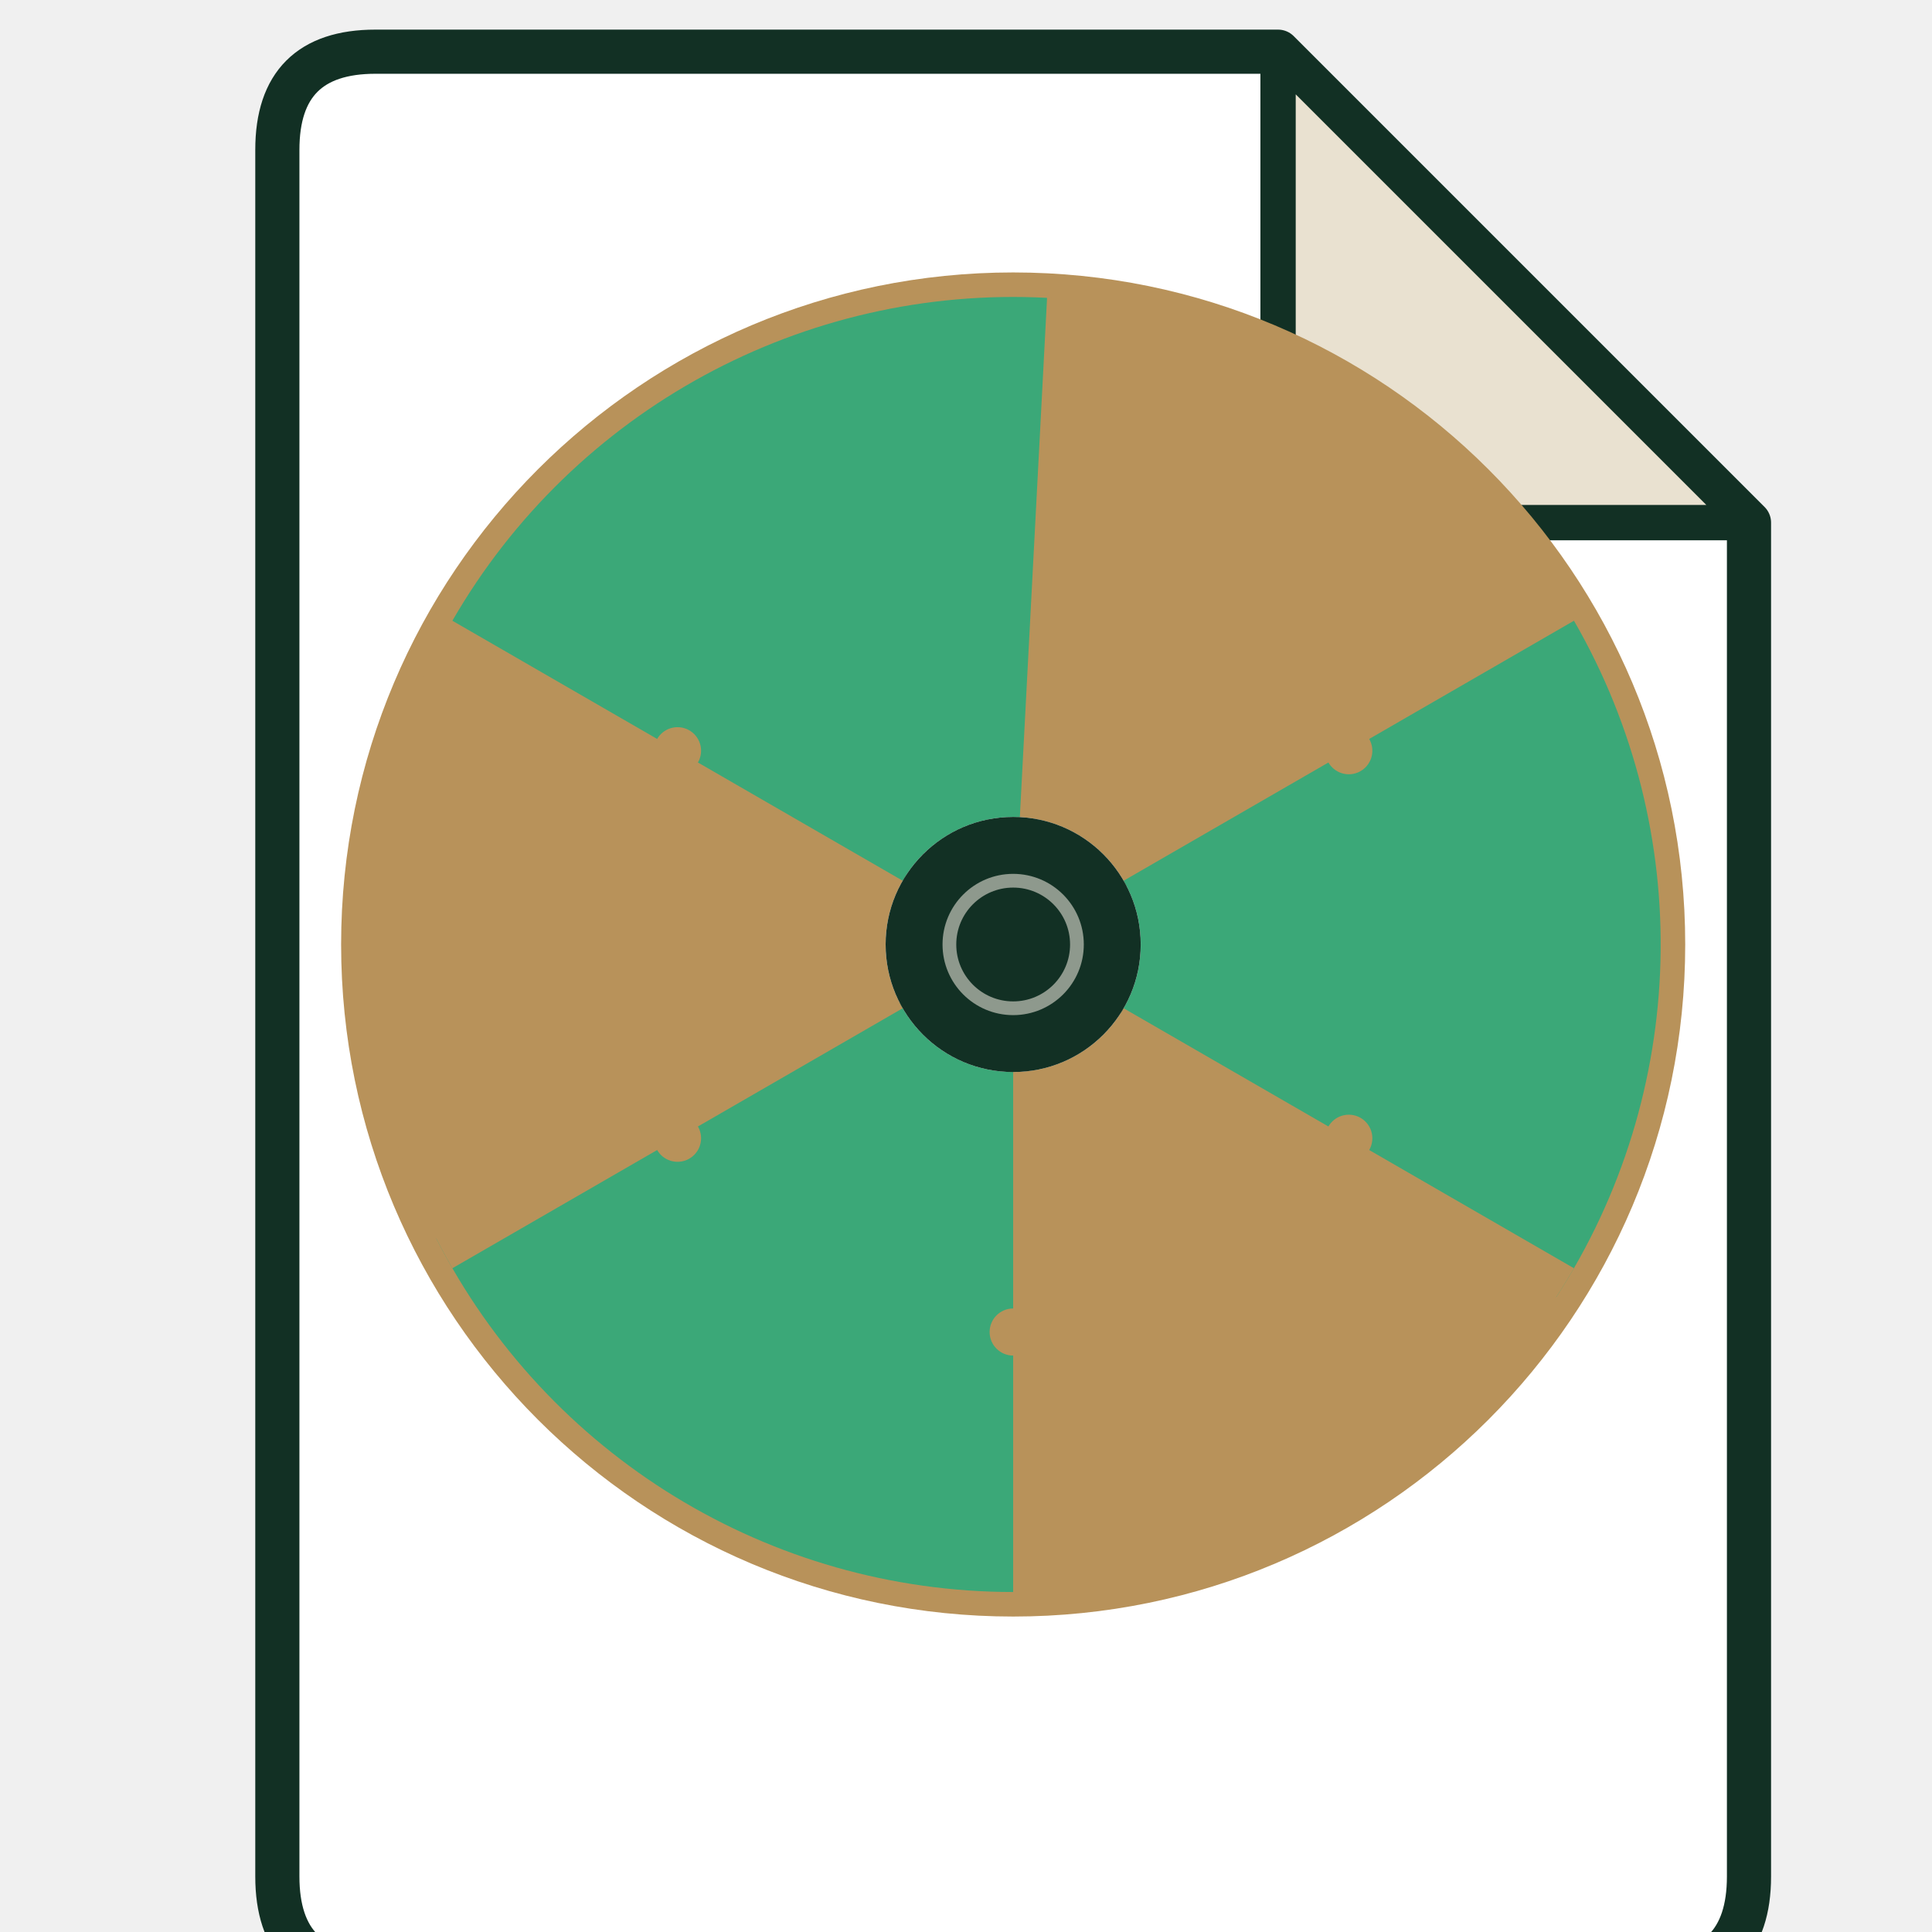
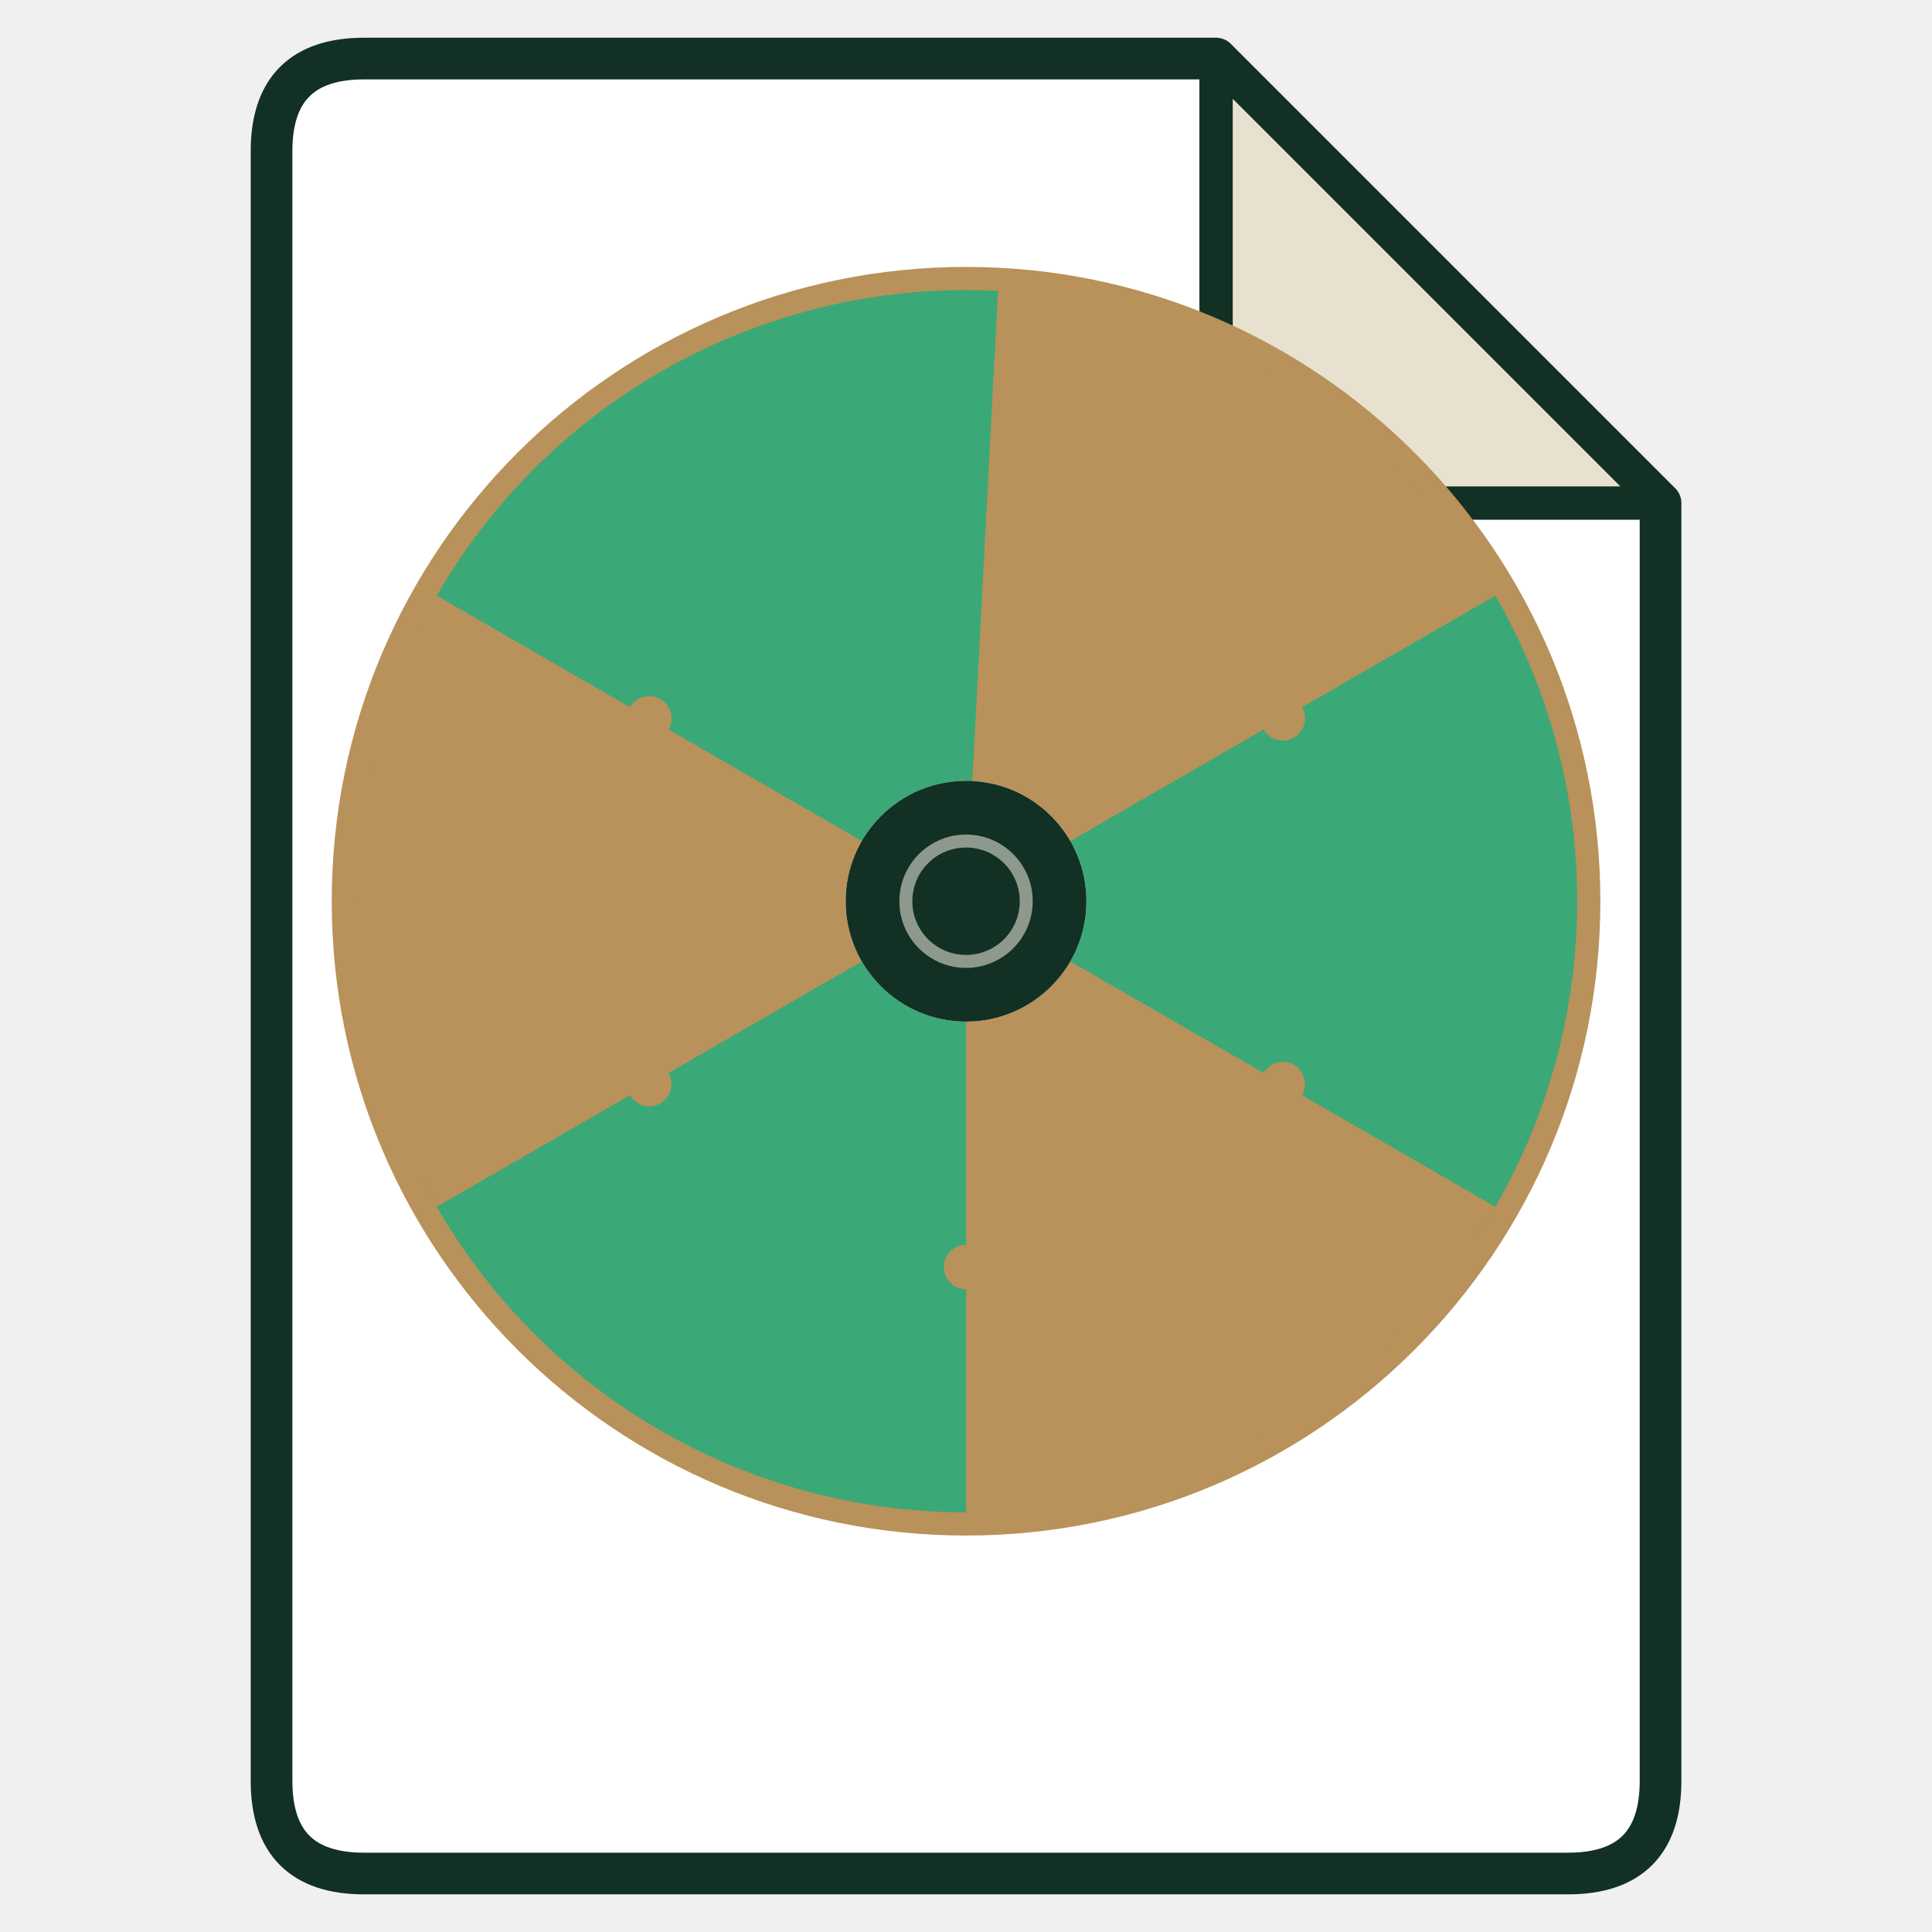
<svg xmlns="http://www.w3.org/2000/svg" viewBox="0 0 512 512" data-fullbleed="1">
-   <g transform="translate(-64.3,-64.3) scale(1.3)">
+   <g transform="translate(-58.1,-58.1) scale(1.227)">
    <path d="M126.00 60.00 H310.00 L406.00 156.00 V432.00 Q406.00 452.00 386.00 452.00 H126.00 Q106.00 452.00 106.00 432.00 V80.00 Q106.00 60.00 126.00 60.00 Z" fill="#FFFFFF" stroke="#123024" stroke-width="9" stroke-linejoin="round" />
    <path d="M310.00 60.00 L310.00 156.00 L406.00 156.00 Z" fill="#E9E1D0" stroke="#123024" stroke-width="7.20" stroke-linejoin="round" />
    <g transform="translate(0,-14)">
      <circle cx="256" cy="256" r="132.00" fill="none" stroke="#B8925A" stroke-width="10" />
      <path d="M256.00 230.00 L256.00 124.00 A132.00 132.00 0 0 1 373.61 196.07 L279.17 244.20 A26.00 26.00 0 0 0 256.00 230.00 Z" fill="#B8925A" />
      <circle cx="256.00" cy="177.00" r="4.8" fill="#B8925A" />
      <path d="M278.52 243.00 L370.32 190.00 A132.00 132.00 0 0 1 366.70 327.89 L277.81 270.16 A26.00 26.00 0 0 0 278.52 243.00 Z" fill="#3BA878" />
      <circle cx="324.42" cy="216.50" r="4.8" fill="#B8925A" />
      <path d="M278.52 269.00 L370.32 322.00 A132.00 132.00 0 0 1 249.09 387.82 L254.64 281.96 A26.00 26.00 0 0 0 278.52 269.00 Z" fill="#B8925A" />
      <circle cx="324.42" cy="295.50" r="4.8" fill="#B8925A" />
      <path d="M256.00 282.00 L256.00 388.00 A132.00 132.00 0 0 1 138.39 315.93 L232.83 267.80 A26.00 26.00 0 0 0 256.00 282.00 Z" fill="#3BA878" />
      <circle cx="256.00" cy="335.00" r="4.8" fill="#B8925A" />
      <path d="M233.48 269.00 L141.68 322.00 A132.00 132.00 0 0 1 145.30 184.11 L234.19 241.84 A26.00 26.00 0 0 0 233.48 269.00 Z" fill="#B8925A" />
      <circle cx="187.58" cy="295.50" r="4.8" fill="#B8925A" />
      <path d="M233.48 243.00 L141.68 190.00 A132.00 132.00 0 0 1 262.91 124.18 L257.36 230.04 A26.00 26.00 0 0 0 233.48 243.00 Z" fill="#3BA878" />
      <circle cx="187.58" cy="216.50" r="4.8" fill="#B8925A" />
      <circle cx="256" cy="256" r="26.00" fill="#123024" />
      <circle cx="256" cy="256" r="13.00" fill="none" stroke="#F4EFE4" stroke-width="2.8" opacity="0.55" />
    </g>
  </g>
</svg>
